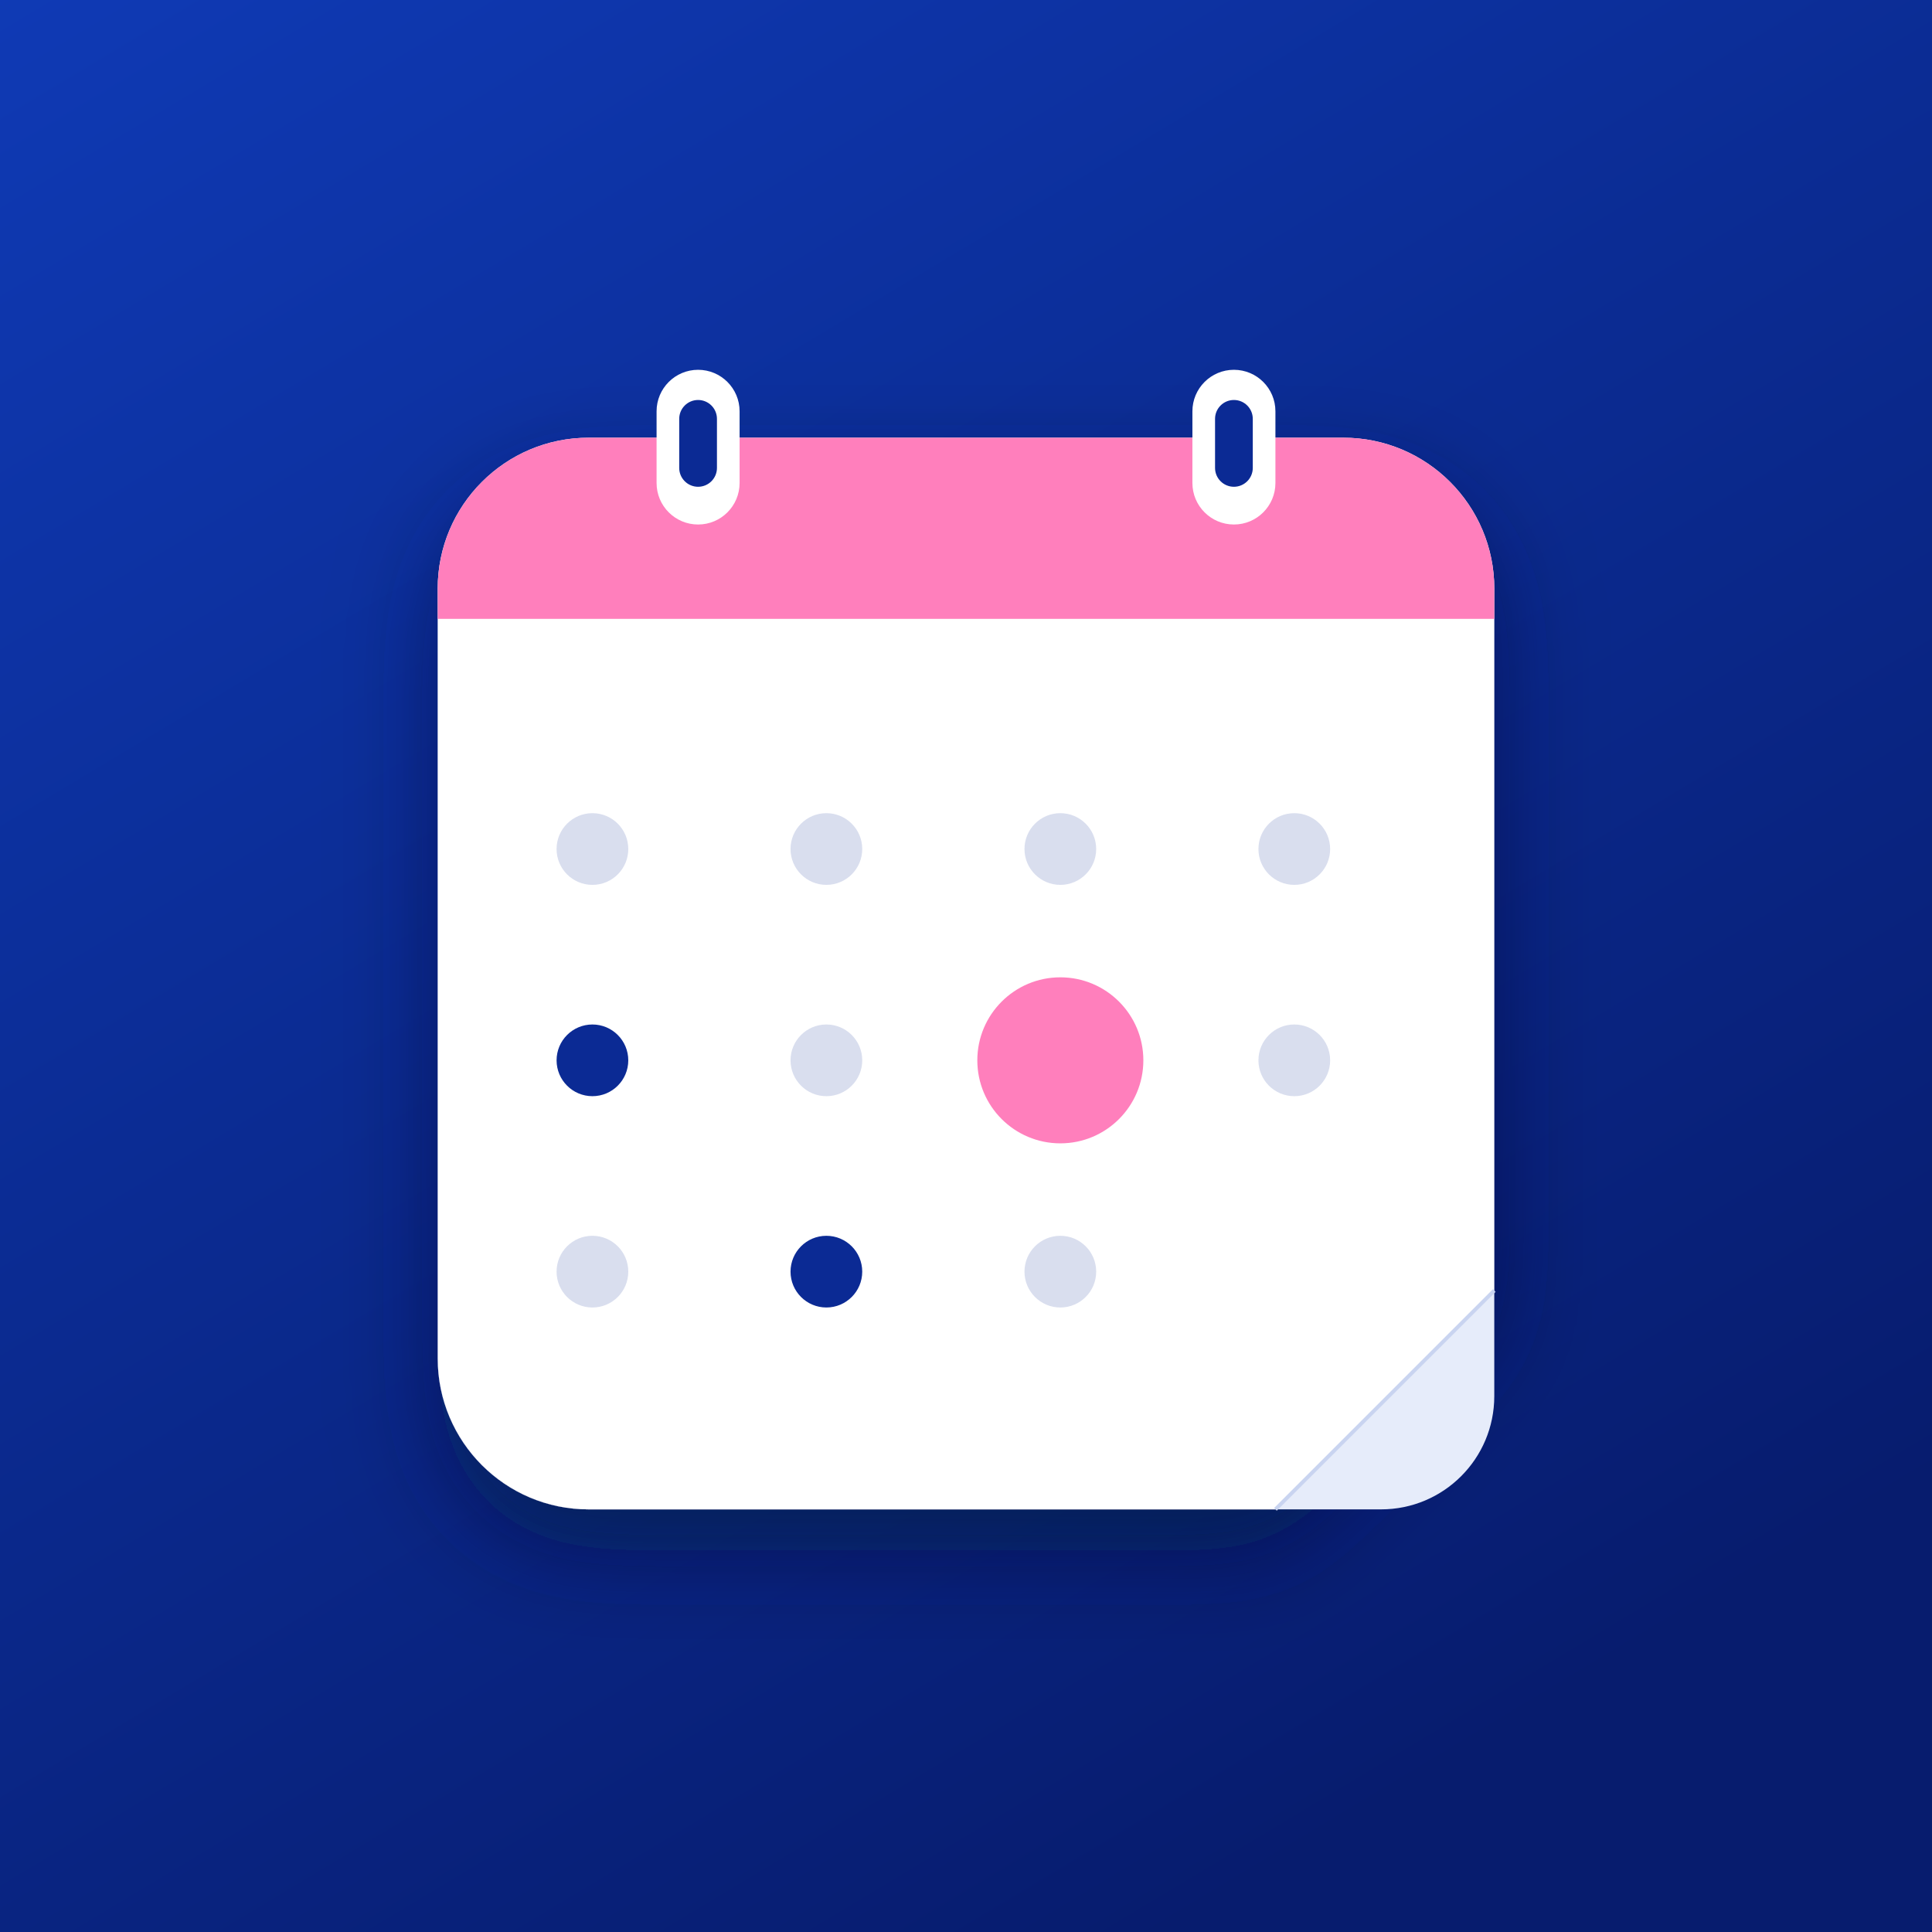
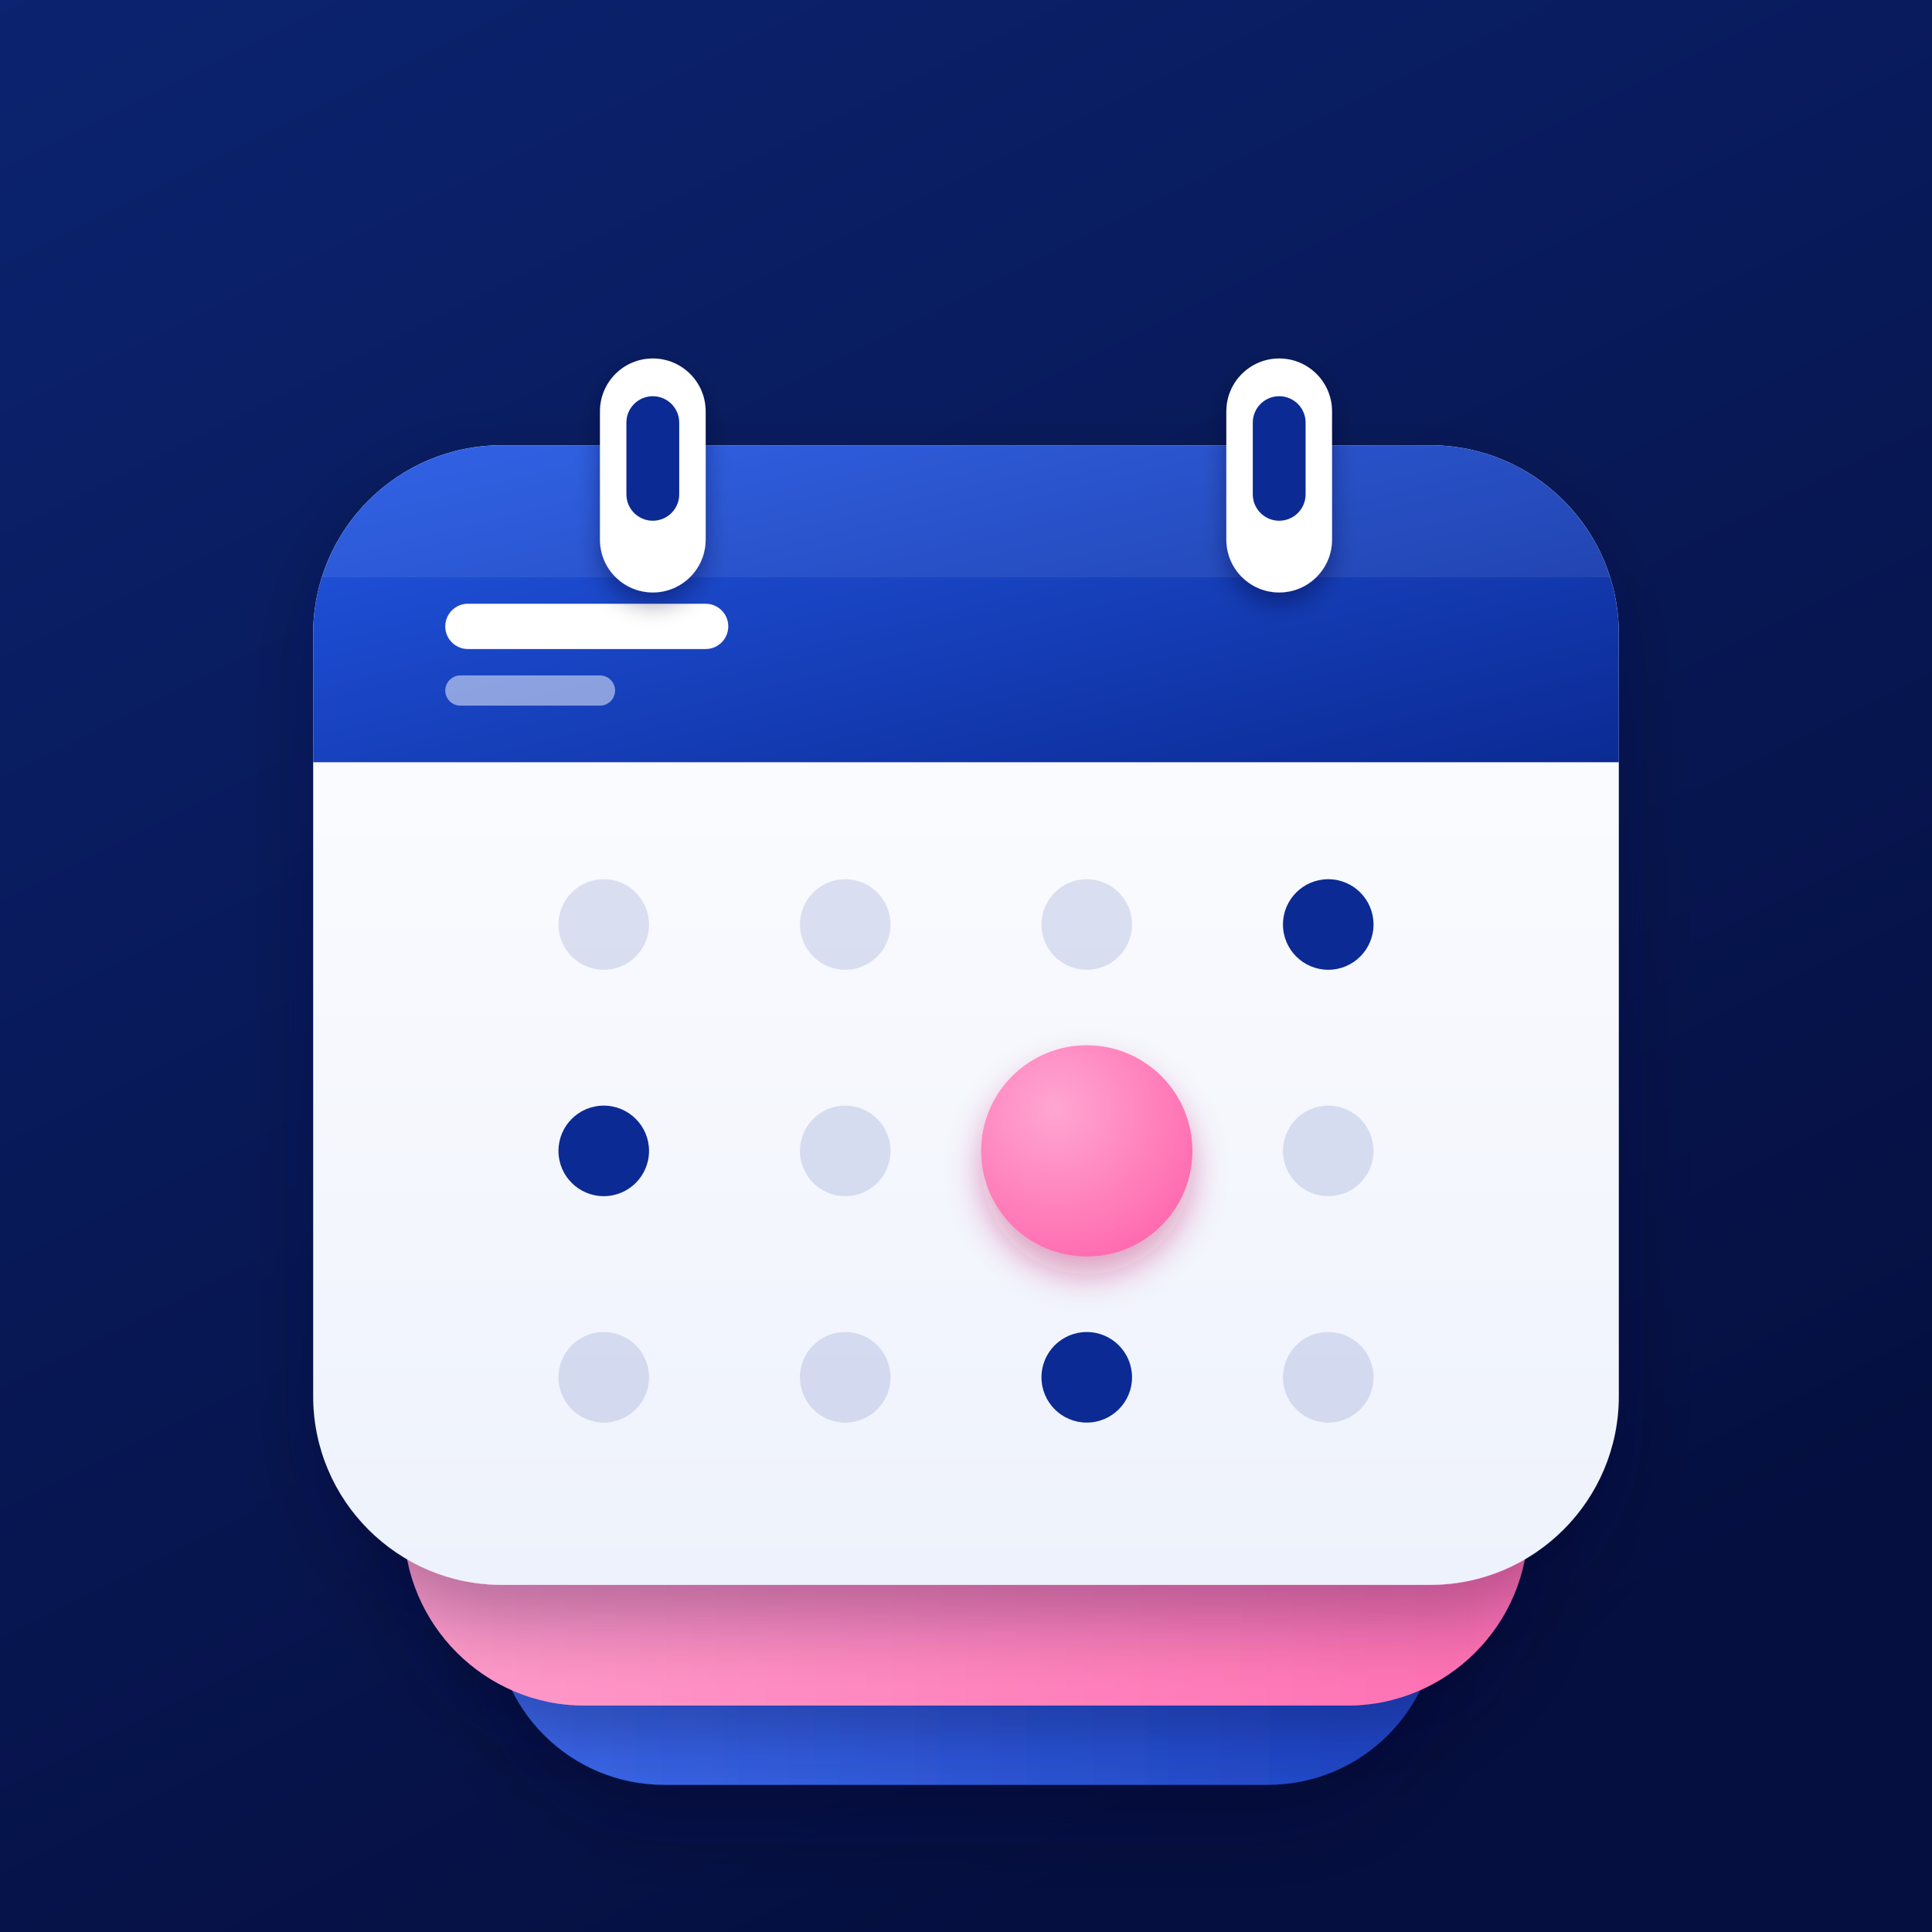
<svg xmlns="http://www.w3.org/2000/svg" width="1024" height="1024" viewBox="0 0 1024 1024">
  <defs>
-     <linearGradient id="bg" x1="0" y1="0" x2="0.6" y2="1">
-       <stop offset="0" stop-color="#0F3AB5" />
-       <stop offset="1" stop-color="#071C6E" />
+     <linearGradient id="bg" x1="0" y1="0" x2="0.5" y2="1">
+       <stop offset="0" stop-color="#0B2370" />
+       <stop offset="1" stop-color="#050F40" />
    </linearGradient>
-     <filter id="shadow" x="-20%" y="-20%" width="140%" height="150%">
-       <feDropShadow dx="0" dy="22" stdDeviation="26" flood-color="#020A33" flood-opacity="0.5" />
+     <linearGradient id="head" x1="0" y1="0" x2="1" y2="1">
+       <stop offset="0" stop-color="#2358E6" />
+       <stop offset="1" stop-color="#0B2A94" />
+     </linearGradient>
+     <linearGradient id="front" x1="0" y1="0" x2="0" y2="1">
+       <stop offset="0" stop-color="#FFFFFF" />
+       <stop offset="1" stop-color="#EEF2FC" />
+     </linearGradient>
+     <linearGradient id="mid" x1="0" y1="0" x2="1" y2="0">
+       <stop offset="0" stop-color="#FF9CCB" />
+       <stop offset="1" stop-color="#FF6FB3" />
+     </linearGradient>
+     <linearGradient id="back" x1="0" y1="0" x2="1" y2="0">
+       <stop offset="0" stop-color="#3E6BF0" />
+       <stop offset="1" stop-color="#1F46C8" />
+     </linearGradient>
+     <radialGradient id="today" cx="0.35" cy="0.3" r="0.9">
+       <stop offset="0" stop-color="#FFA6D2" />
+       <stop offset="1" stop-color="#FF5FA8" />
+     </radialGradient>
+     <filter id="sh" x="-20%" y="-20%" width="140%" height="150%">
+       <feDropShadow dx="0" dy="18" stdDeviation="20" flood-color="#020A33" flood-opacity="0.3" />
    </filter>
-     <clipPath id="page">
-       <path d="M312 232 H712 A80 80 0 0 1 792 312 V684 L676 800 H312 A80 80 0 0 1 232 720 V312 A80 80 0 0 1 312 232 Z" />
+     <filter id="shsm" x="-30%" y="-30%" width="160%" height="170%">
+       <feDropShadow dx="0" dy="10" stdDeviation="9" flood-color="#C21A6B" flood-opacity="0.4" />
+     </filter>
+     <filter id="ring" x="-60%" y="-30%" width="220%" height="160%">
+       <feDropShadow dx="0" dy="6" stdDeviation="6" flood-color="#020A33" flood-opacity="0.4" />
+     </filter>
+     <clipPath id="frontclip">
+       <rect x="166" y="236" width="692" height="604" rx="100" />
    </clipPath>
  </defs>
  <rect width="1024" height="1024" fill="url(#bg)" />
-   <g filter="url(#shadow)">
-     <path d="M312 232 H712 A80 80 0 0 1 792 312 V684 L676 800 H312 A80 80 0 0 1 232 720 V312 A80 80 0 0 1 312 232 Z" fill="#FFFFFF" />
+   <g filter="url(#sh)">
+     <rect x="262" y="262" width="500" height="684" rx="90" fill="url(#back)" />
  </g>
-   <g clip-path="url(#page)">
-     <rect x="232" y="232" width="560" height="96" fill="#FF7FBC" />
+   <g filter="url(#sh)">
+     <rect x="214" y="250" width="596" height="654" rx="96" fill="url(#mid)" />
  </g>
-   <rect x="348" y="196" width="44" height="82" rx="22" fill="#FFFFFF" />
-   <rect x="632" y="196" width="44" height="82" rx="22" fill="#FFFFFF" />
-   <rect x="360" y="212" width="20" height="46" rx="10" fill="#0B2A94" />
-   <rect x="644" y="212" width="20" height="46" rx="10" fill="#0B2A94" />
+   <g filter="url(#sh)">
+     <rect x="166" y="236" width="692" height="604" rx="100" fill="url(#front)" />
+   </g>
+   <g clip-path="url(#frontclip)">
+     <rect x="166" y="236" width="692" height="168" fill="url(#head)" />
+     <rect x="166" y="236" width="692" height="70" fill="#FFFFFF" opacity="0.07" />
+   </g>
+   <rect x="236" y="320" width="150" height="24" rx="12" fill="#FFFFFF" />
+   <rect x="236" y="358" width="90" height="16" rx="8" fill="#FFFFFF" opacity="0.5" />
+   <g filter="url(#ring)">
+     <rect x="318" y="190" width="56" height="124" rx="28" fill="#FFFFFF" />
+     <rect x="650" y="190" width="56" height="124" rx="28" fill="#FFFFFF" />
+   </g>
+   <rect x="332" y="210" width="28" height="66" rx="14" fill="#0B2A94" />
+   <rect x="664" y="210" width="28" height="66" rx="14" fill="#0B2A94" />
  <g fill="#0B2A94">
-     <circle cx="314" cy="450" r="19" opacity="0.16" />
-     <circle cx="438" cy="450" r="19" opacity="0.16" />
-     <circle cx="562" cy="450" r="19" opacity="0.16" />
-     <circle cx="686" cy="450" r="19" opacity="0.16" />
-     <circle cx="314" cy="562" r="19" />
-     <circle cx="438" cy="562" r="19" opacity="0.16" />
-     <circle cx="686" cy="562" r="19" opacity="0.16" />
-     <circle cx="314" cy="674" r="19" opacity="0.16" />
-     <circle cx="438" cy="674" r="19" />
-     <circle cx="562" cy="674" r="19" opacity="0.16" />
+     <circle cx="320" cy="490" r="24" opacity="0.13" />
+     <circle cx="448" cy="490" r="24" opacity="0.13" />
+     <circle cx="576" cy="490" r="24" opacity="0.13" />
+     <circle cx="704" cy="490" r="24" />
+     <circle cx="320" cy="610" r="24" />
+     <circle cx="448" cy="610" r="24" opacity="0.13" />
+     <circle cx="704" cy="610" r="24" opacity="0.13" />
+     <circle cx="320" cy="730" r="24" opacity="0.13" />
+     <circle cx="448" cy="730" r="24" opacity="0.13" />
+     <circle cx="576" cy="730" r="24" />
+     <circle cx="704" cy="730" r="24" opacity="0.13" />
  </g>
-   <circle cx="562" cy="562" r="44" fill="#FF7FBC" />
-   <path d="M676 800 L792 684 V740 A60 60 0 0 1 732 800 Z" fill="#E6ECFA" />
-   <path d="M676 800 L792 684" stroke="#C9D4F0" stroke-width="2" fill="none" />
+   <g filter="url(#shsm)">
+     <circle cx="576" cy="610" r="56" fill="url(#today)" />
+   </g>
</svg>
